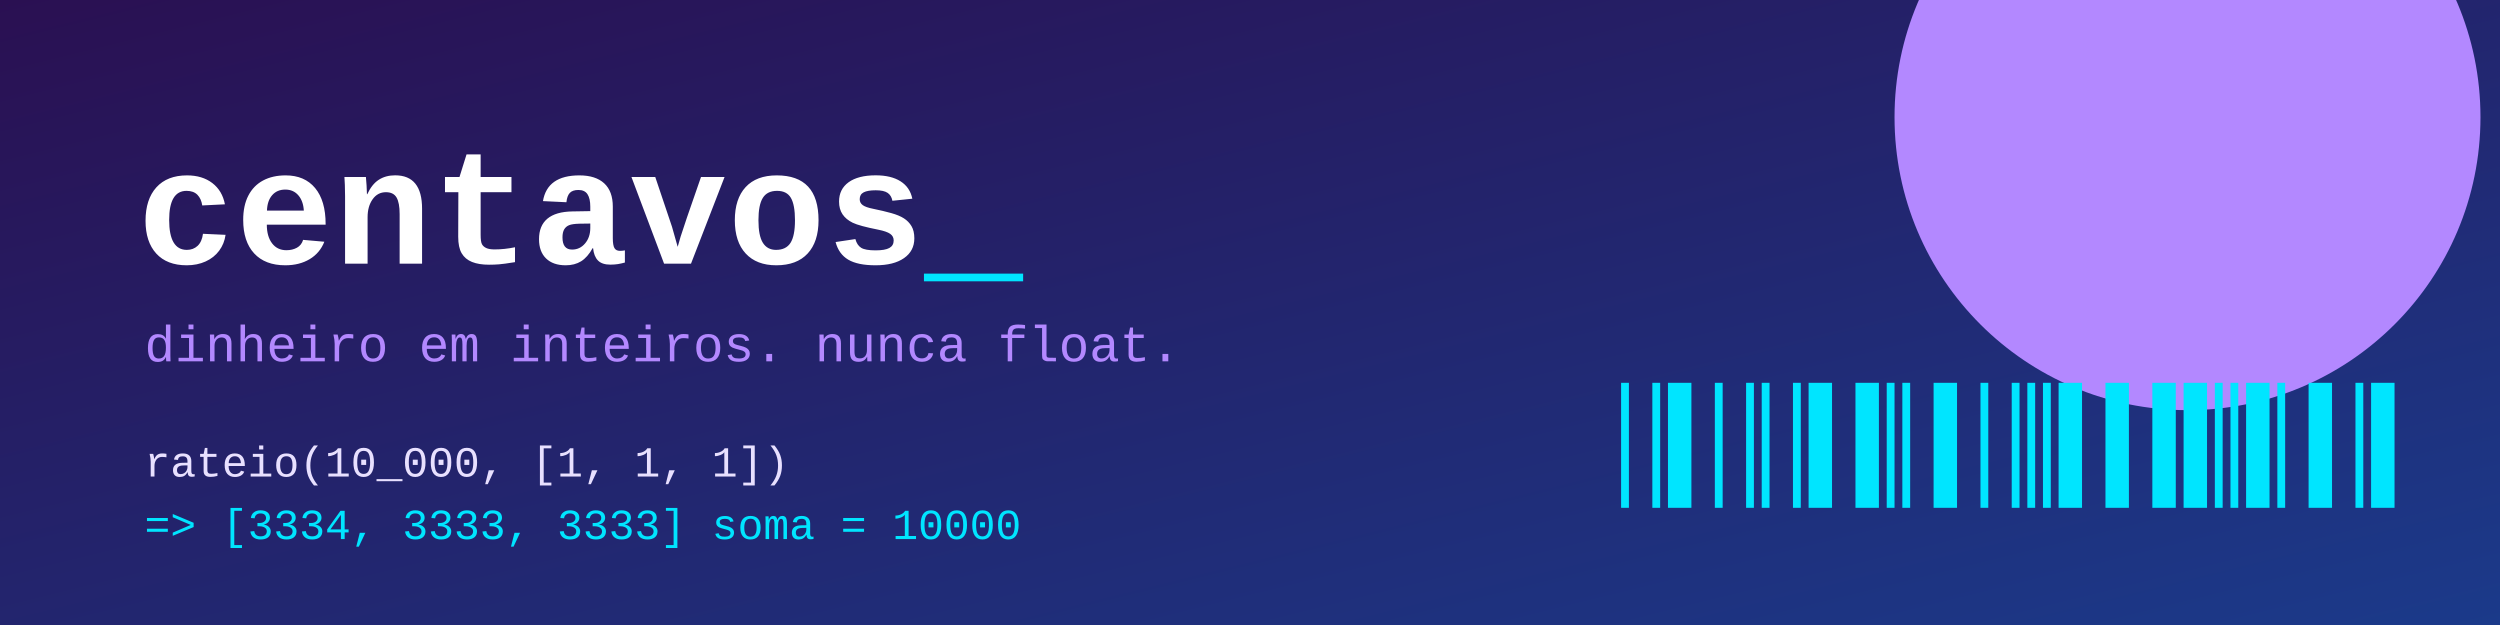
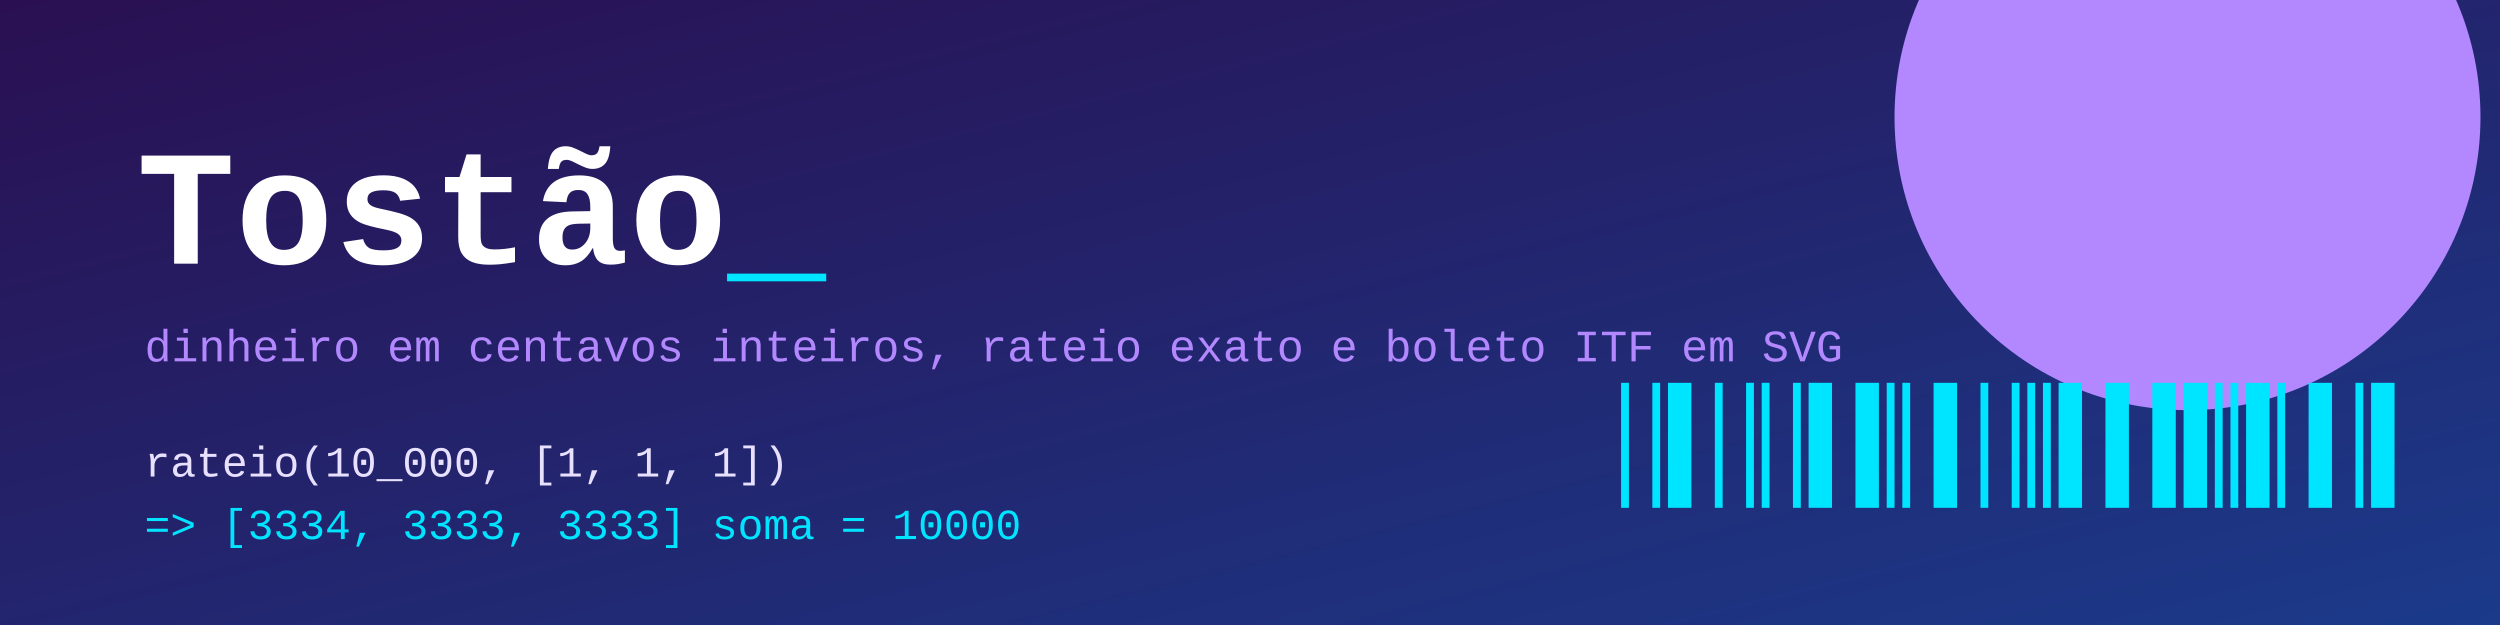
- <svg xmlns="http://www.w3.org/2000/svg" width="1280" height="320" viewBox="0 0 1280 320" role="img" aria-label="centavos: dinheiro em centavos inteiros">
+ <svg xmlns="http://www.w3.org/2000/svg" width="1280" height="320" viewBox="0 0 1280 320" role="img" aria-label="Tostão: dinheiro em centavos inteiros, rateio exato e boleto ITF em SVG">
  <defs>
    <linearGradient id="fundo" x1="0" y1="0" x2="1" y2="1">
      <stop offset="0" stop-color="#2a1052" />
      <stop offset="1" stop-color="#1b3a8a" />
    </linearGradient>
    <style>
      text { font-family: ui-monospace, SFMono-Regular, Menlo, Consolas, "Liberation Mono", monospace; }
      .cursor { animation: piscar 1.2s steps(1) infinite; }
      .barras { animation: respirar 4s ease-in-out infinite; }
      .brilho { animation: brilho 4s ease-in-out infinite; }
      @keyframes piscar { 50% { opacity: 0; } }
      @keyframes respirar { 0%, 100% { opacity: .55; } 50% { opacity: .95; } }
      @keyframes brilho { 0%, 100% { opacity: .15; } 50% { opacity: .35; } }
    </style>
  </defs>
  <rect width="1280" height="320" fill="url(#fundo)" />
  <circle class="brilho" cx="1120" cy="60" r="150" fill="#B388FF" />
  <g class="barras" fill="#00E5FF">
    <rect x="830" y="196" width="4" height="64" />
    <rect x="846" y="196" width="4" height="64" />
    <rect x="854" y="196" width="12" height="64" />
    <rect x="878" y="196" width="4" height="64" />
    <rect x="894" y="196" width="4" height="64" />
    <rect x="902" y="196" width="4" height="64" />
    <rect x="918" y="196" width="4" height="64" />
    <rect x="926" y="196" width="12" height="64" />
    <rect x="950" y="196" width="12" height="64" />
    <rect x="966" y="196" width="4" height="64" />
    <rect x="974" y="196" width="4" height="64" />
    <rect x="990" y="196" width="12" height="64" />
    <rect x="1014" y="196" width="4" height="64" />
    <rect x="1030" y="196" width="4" height="64" />
    <rect x="1038" y="196" width="4" height="64" />
    <rect x="1046" y="196" width="4" height="64" />
    <rect x="1054" y="196" width="12" height="64" />
    <rect x="1078" y="196" width="12" height="64" />
    <rect x="1102" y="196" width="12" height="64" />
    <rect x="1118" y="196" width="12" height="64" />
    <rect x="1134" y="196" width="4" height="64" />
    <rect x="1142" y="196" width="4" height="64" />
    <rect x="1150" y="196" width="12" height="64" />
    <rect x="1166" y="196" width="4" height="64" />
    <rect x="1182" y="196" width="12" height="64" />
    <rect x="1206" y="196" width="4" height="64" />
    <rect x="1214" y="196" width="12" height="64" />
  </g>
-   <text x="70" y="135" font-size="84" font-weight="700" fill="#ffffff">centavos<tspan class="cursor" fill="#00E5FF">_</tspan>
+   <text x="70" y="135" font-size="84" font-weight="700" fill="#ffffff">Tostão<tspan class="cursor" fill="#00E5FF">_</tspan>
  </text>
-   <text x="74" y="185" font-size="26" fill="#B388FF">dinheiro em inteiros. nunca float.</text>
+   <text x="74" y="185" font-size="23" fill="#B388FF">dinheiro em centavos inteiros, rateio exato e boleto ITF em SVG</text>
  <text x="74" y="244" font-size="22" fill="#e8e0ff">rateio(10_000, [1, 1, 1])</text>
  <text x="74" y="276" font-size="22" fill="#00E5FF">=&gt; [3334, 3333, 3333]   soma = 10000</text>
</svg>
